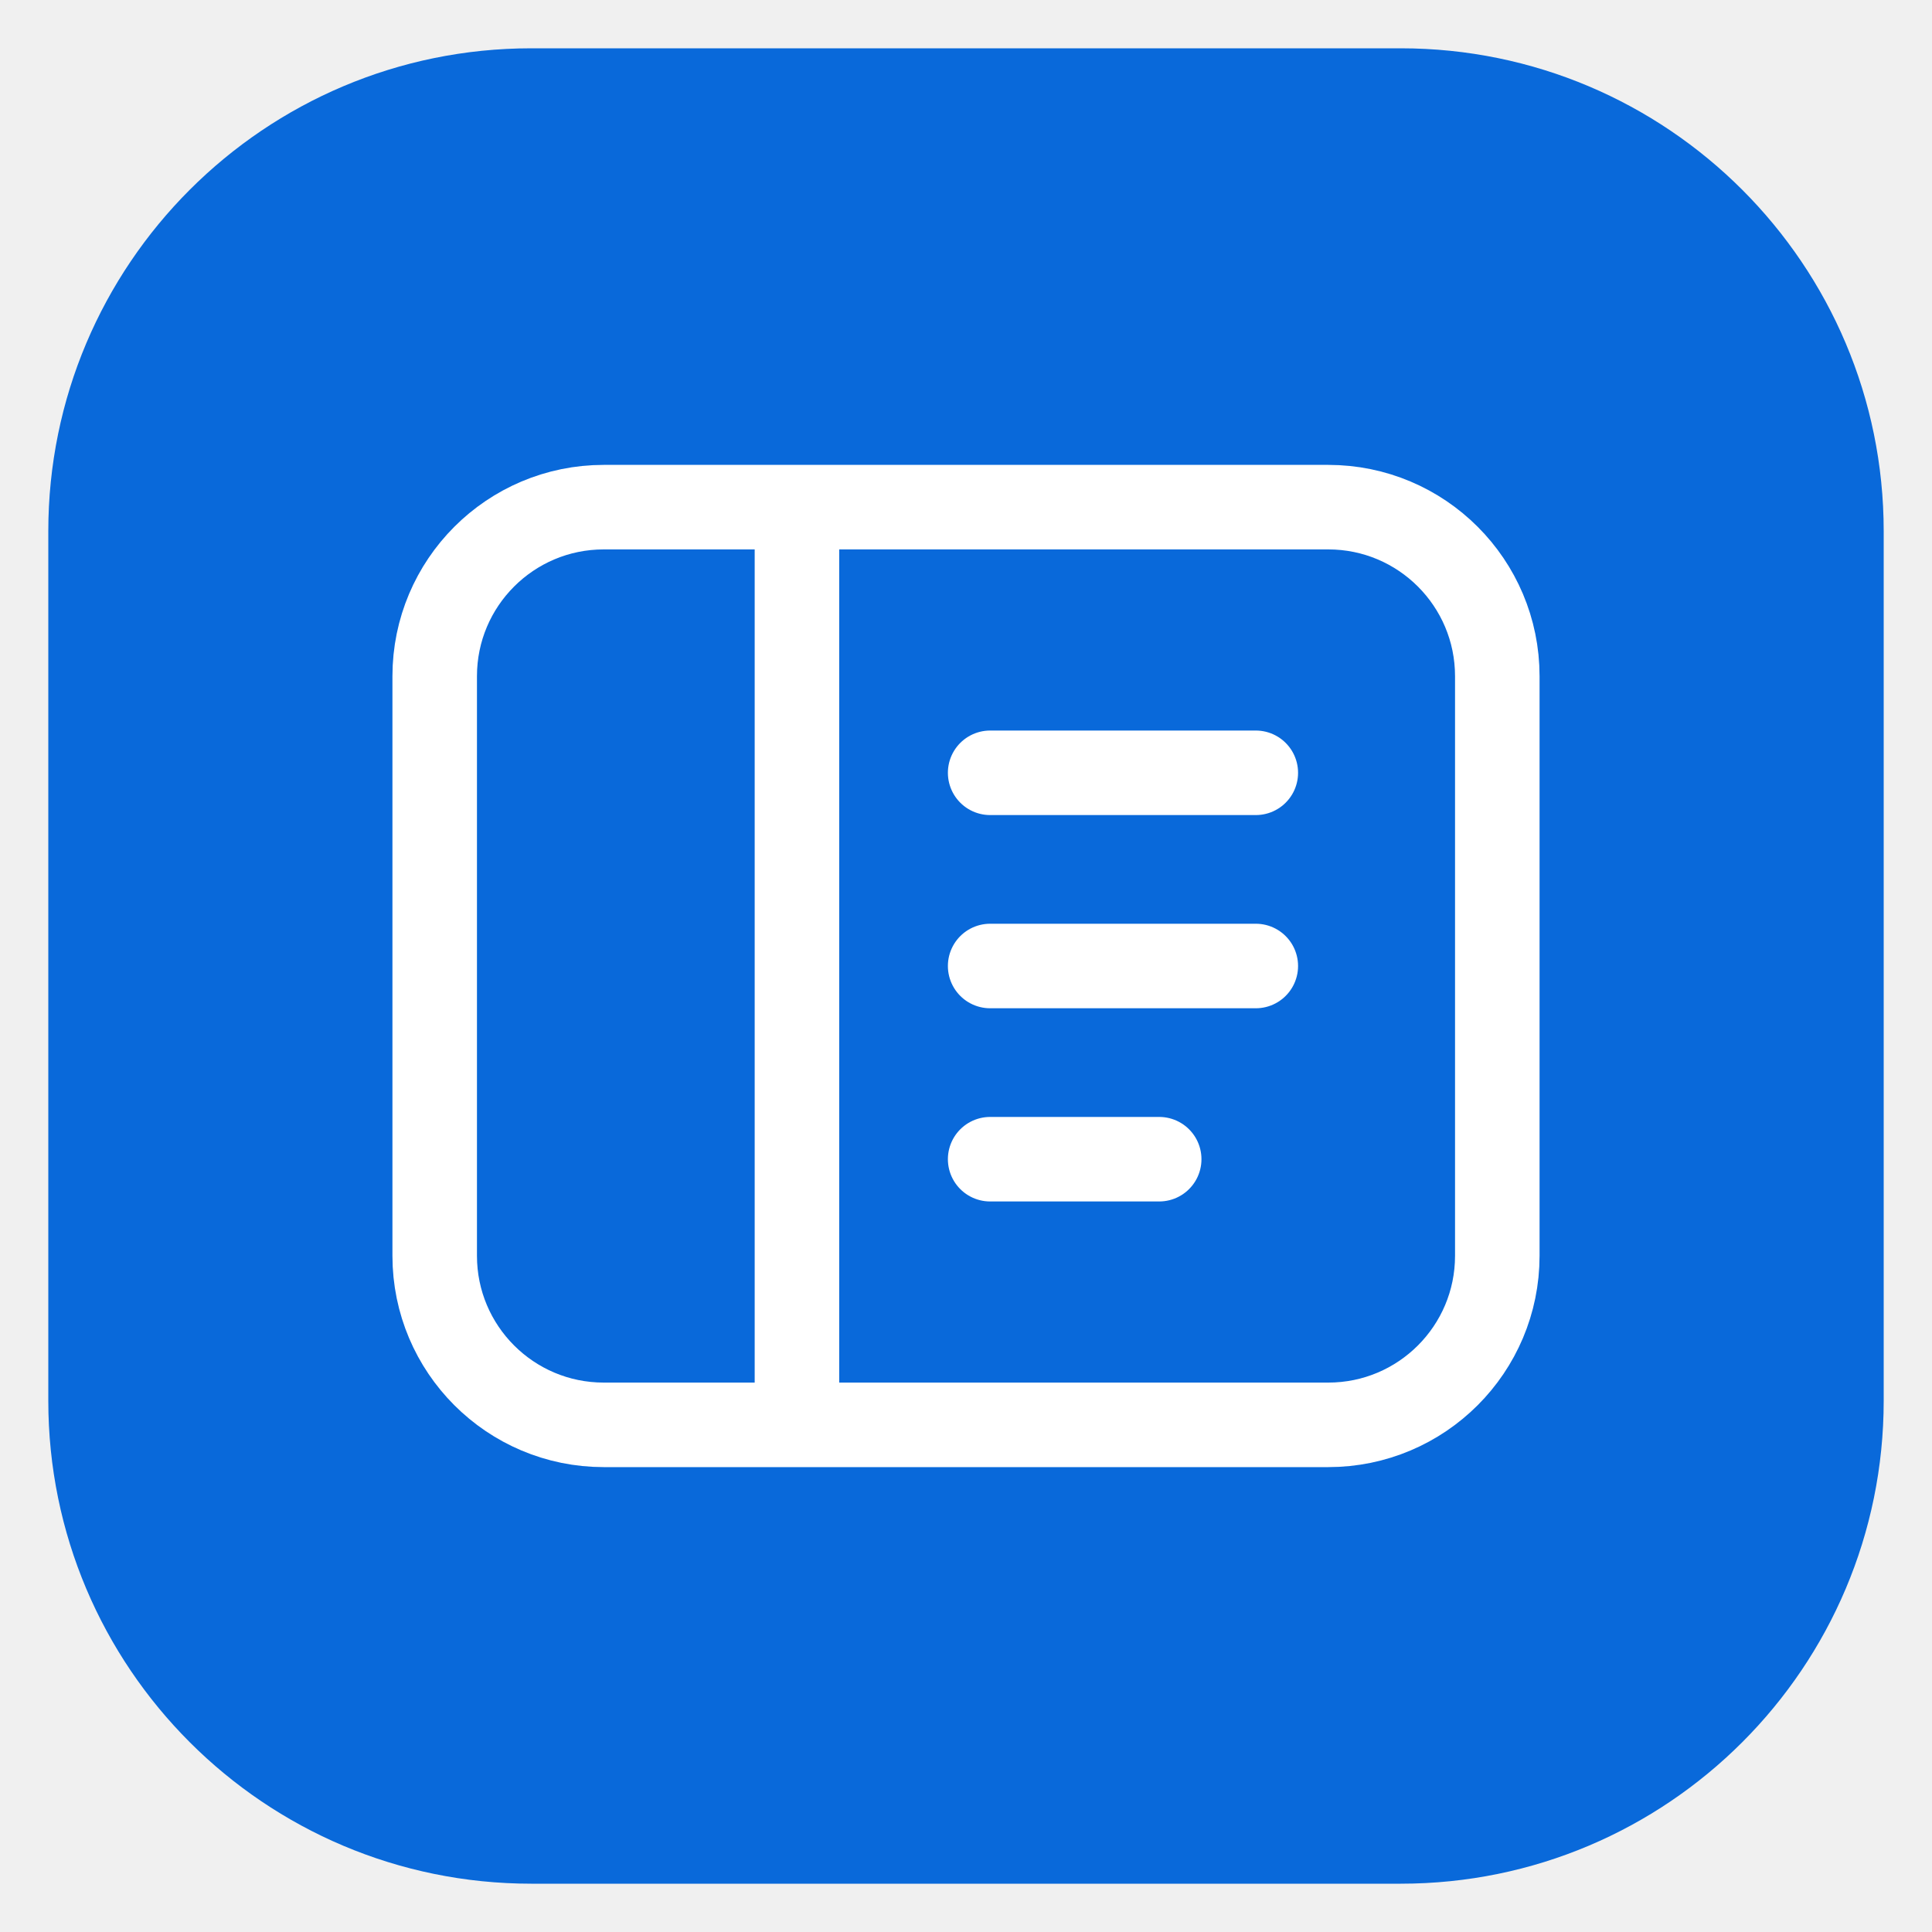
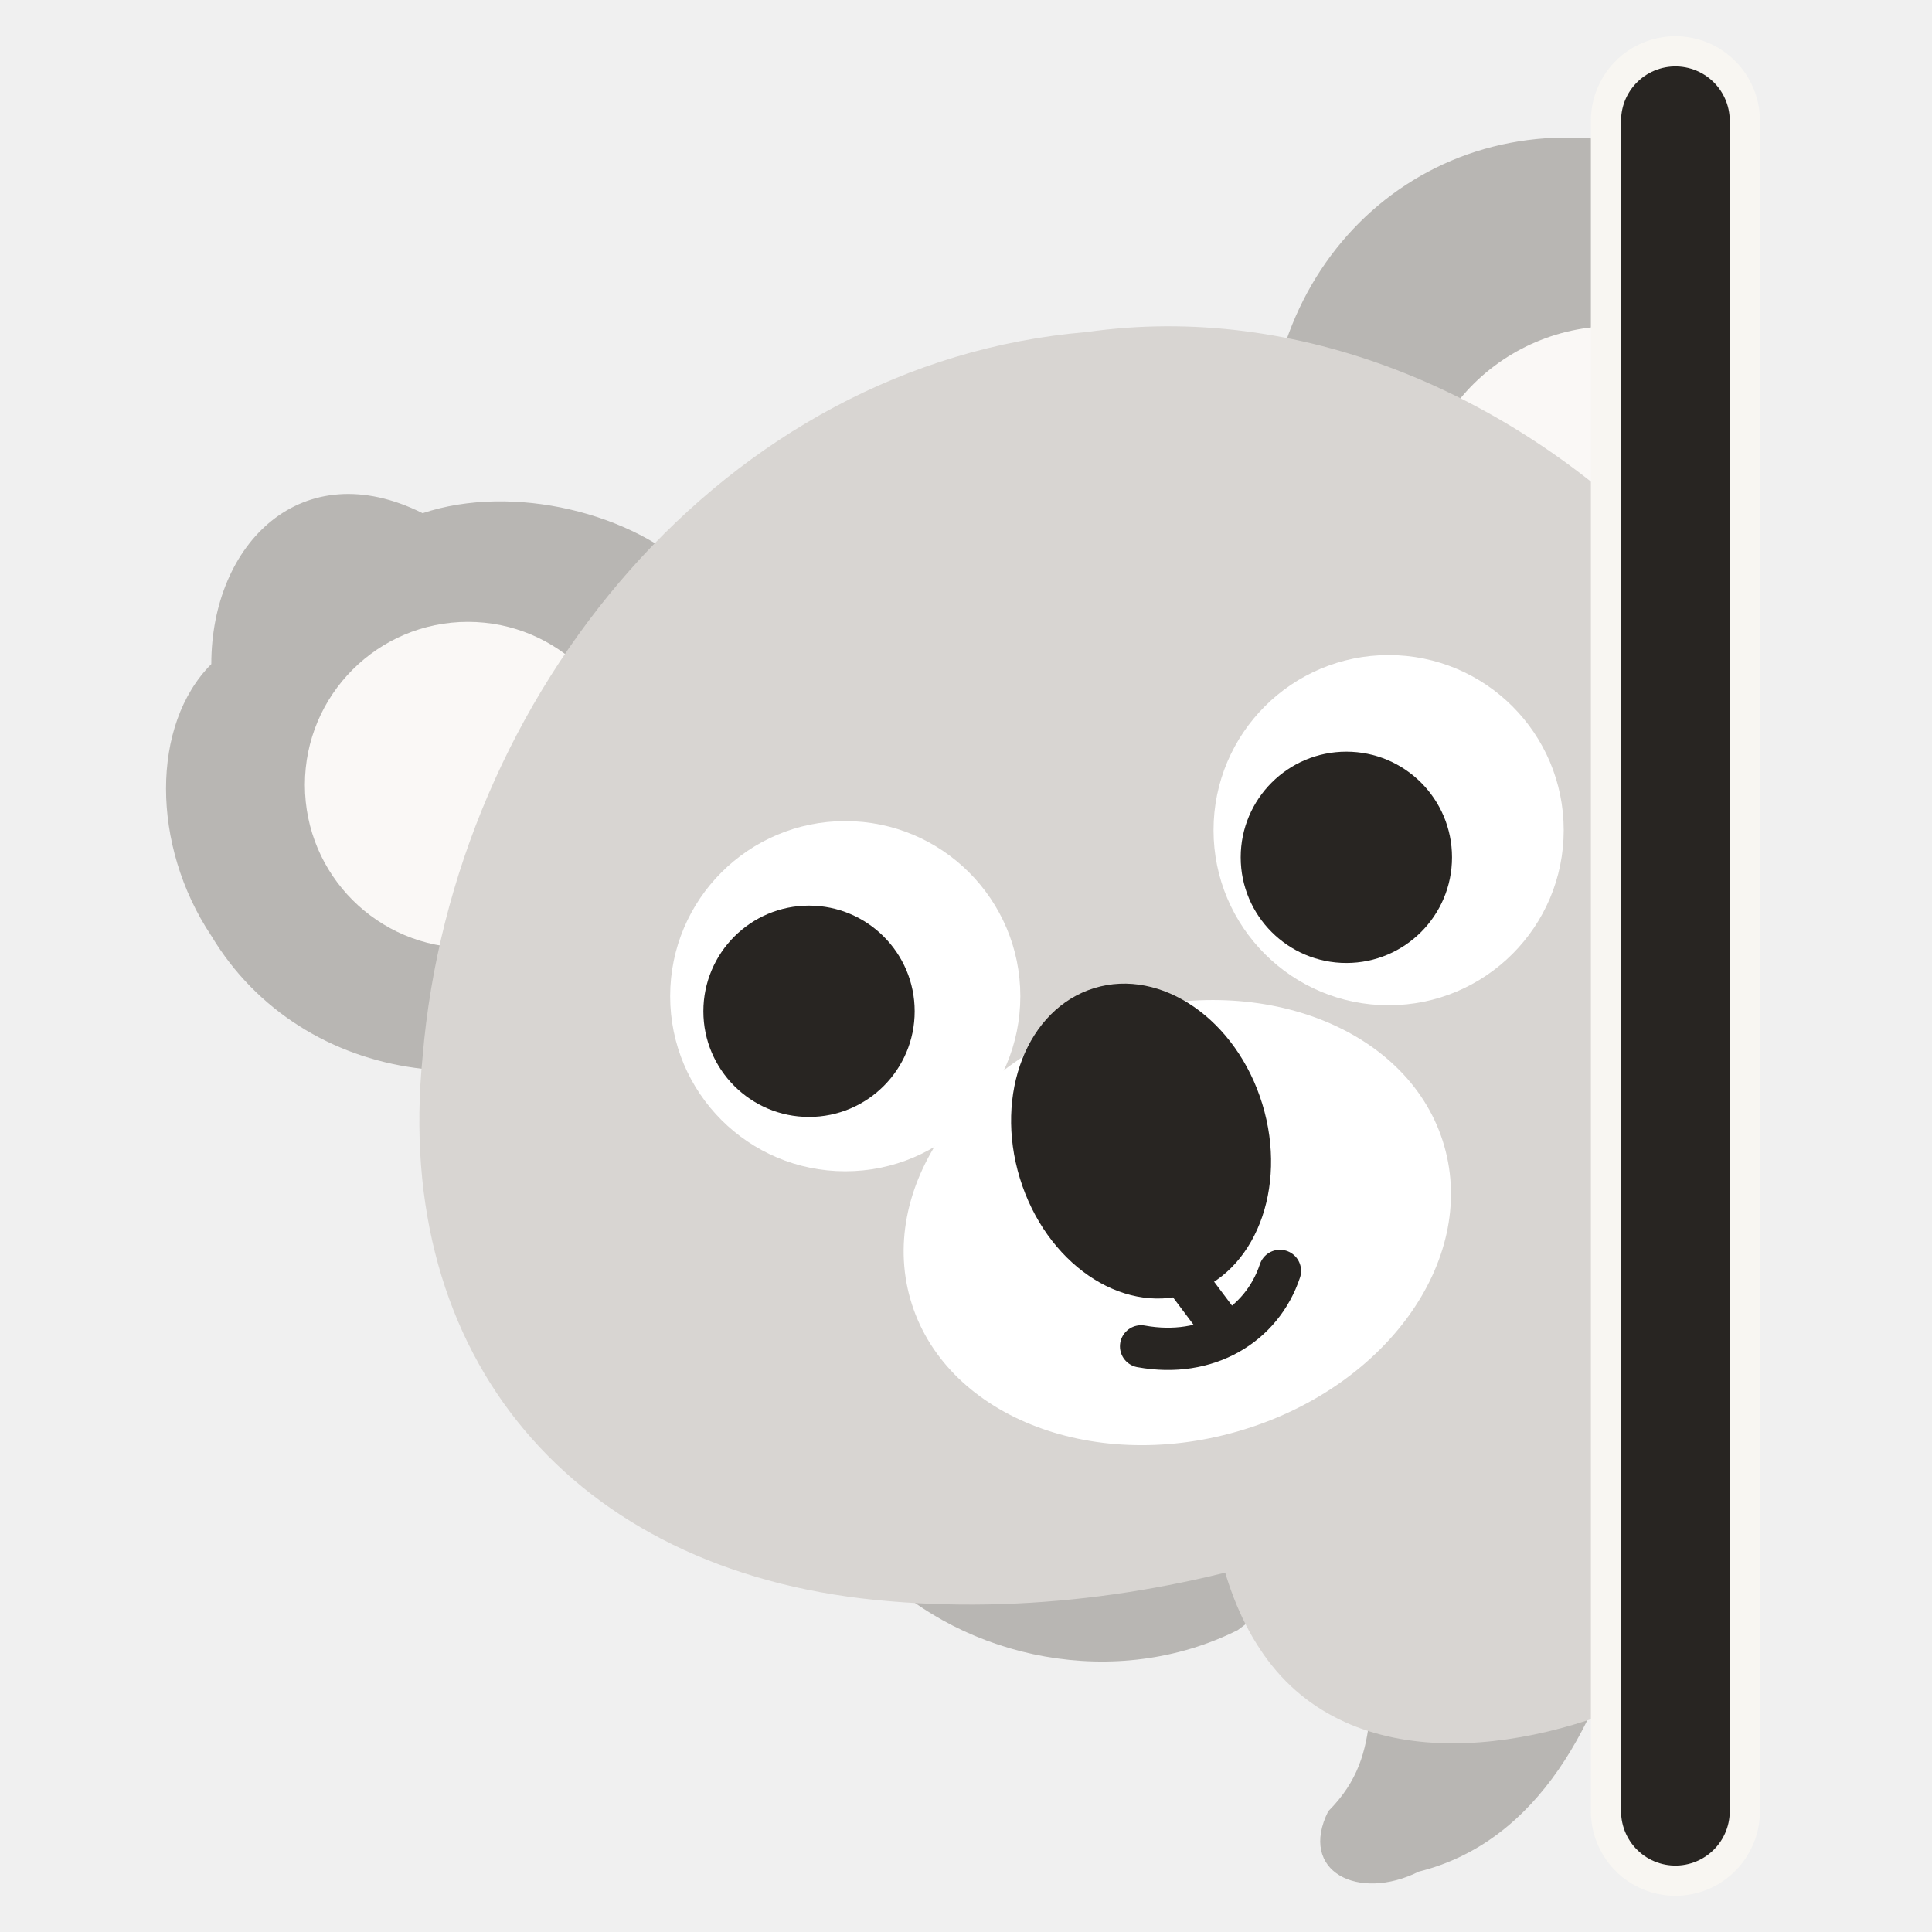
- <svg xmlns="http://www.w3.org/2000/svg" viewBox="0 0 80 80">
-   <rect x="2" y="2" width="76" height="76" rx="20" fill="#0969da" />
-   <g fill="none" stroke="#fff" stroke-width="3.5" stroke-linecap="round">
-     <rect x="18" y="21" width="44" height="38" rx="7" />
-     <path d="M33 22v36m8-26h11m-11 8h11m-11 8h7" />
+ <svg xmlns="http://www.w3.org/2000/svg" viewBox="0 0 64 64">
+   <path fill="#b8b6b3" d="M41 46c-4 2-7 3-11 2-2 0-3 2-1 4 3 3 8 4 12 2l4-3zm5 7c-1 3 0 5-2 7-1 2 1 3 3 2 4-1 6-5 7-9z" />
+   <path fill="#d8d5d2" d="M40 38h15v18c-4 2-10 3-13-1-3-4-2-11-2-17z" />
+   <path fill="#b8b6b3" d="M14 17c-4-2-7 1-7 5-2 2-2 6 0 9 3 5 10 6 15 2 4-3 4-10 1-14-2-2-6-3-9-2zM55 5c-7-2-13 3-13 10 0 6 5 10 13 8z" />
+   <circle cx="15.5" cy="26" r="5.4" fill="#faf8f6" />
+   <path fill="#faf8f6" d="M55 11c-4-1-8 2-8 6s4 6 8 5z" />
+   <path fill="#d8d5d2" d="M55 18c-5-5-12-8-19-7-12 1-21 12-22 24-1 10 5 17 15 18 10 1 20-3 26-8z" />
+   <g fill="#fff">
+     <circle cx="28" cy="33" r="5.8" />
+     <circle cx="46" cy="27.5" r="5.8" />
+     <ellipse cx="39" cy="40.5" rx="9.2" ry="7.2" transform="rotate(-16 39 40.5)" />
  </g>
+   <g fill="#282522">
+     <circle cx="26.8" cy="33.5" r="3.5" />
+     <circle cx="44.6" cy="28.4" r="3.5" />
+     <ellipse cx="37.8" cy="37.8" rx="4.2" ry="5.3" transform="rotate(-17 37.8 37.8)" />
+   </g>
+   <path d="m39 42 1.5 2m-2.7.6c2.2.4 4-.7 4.6-2.5" fill="none" stroke="#282522" stroke-width="1.4" stroke-linecap="round" />
+   <path d="M55.5 4v56" stroke="#f8f6f2" stroke-width="5.6" stroke-linecap="round" />
+   <path d="M55.5 4v56" stroke="#282522" stroke-width="3.6" stroke-linecap="round" />
</svg>
